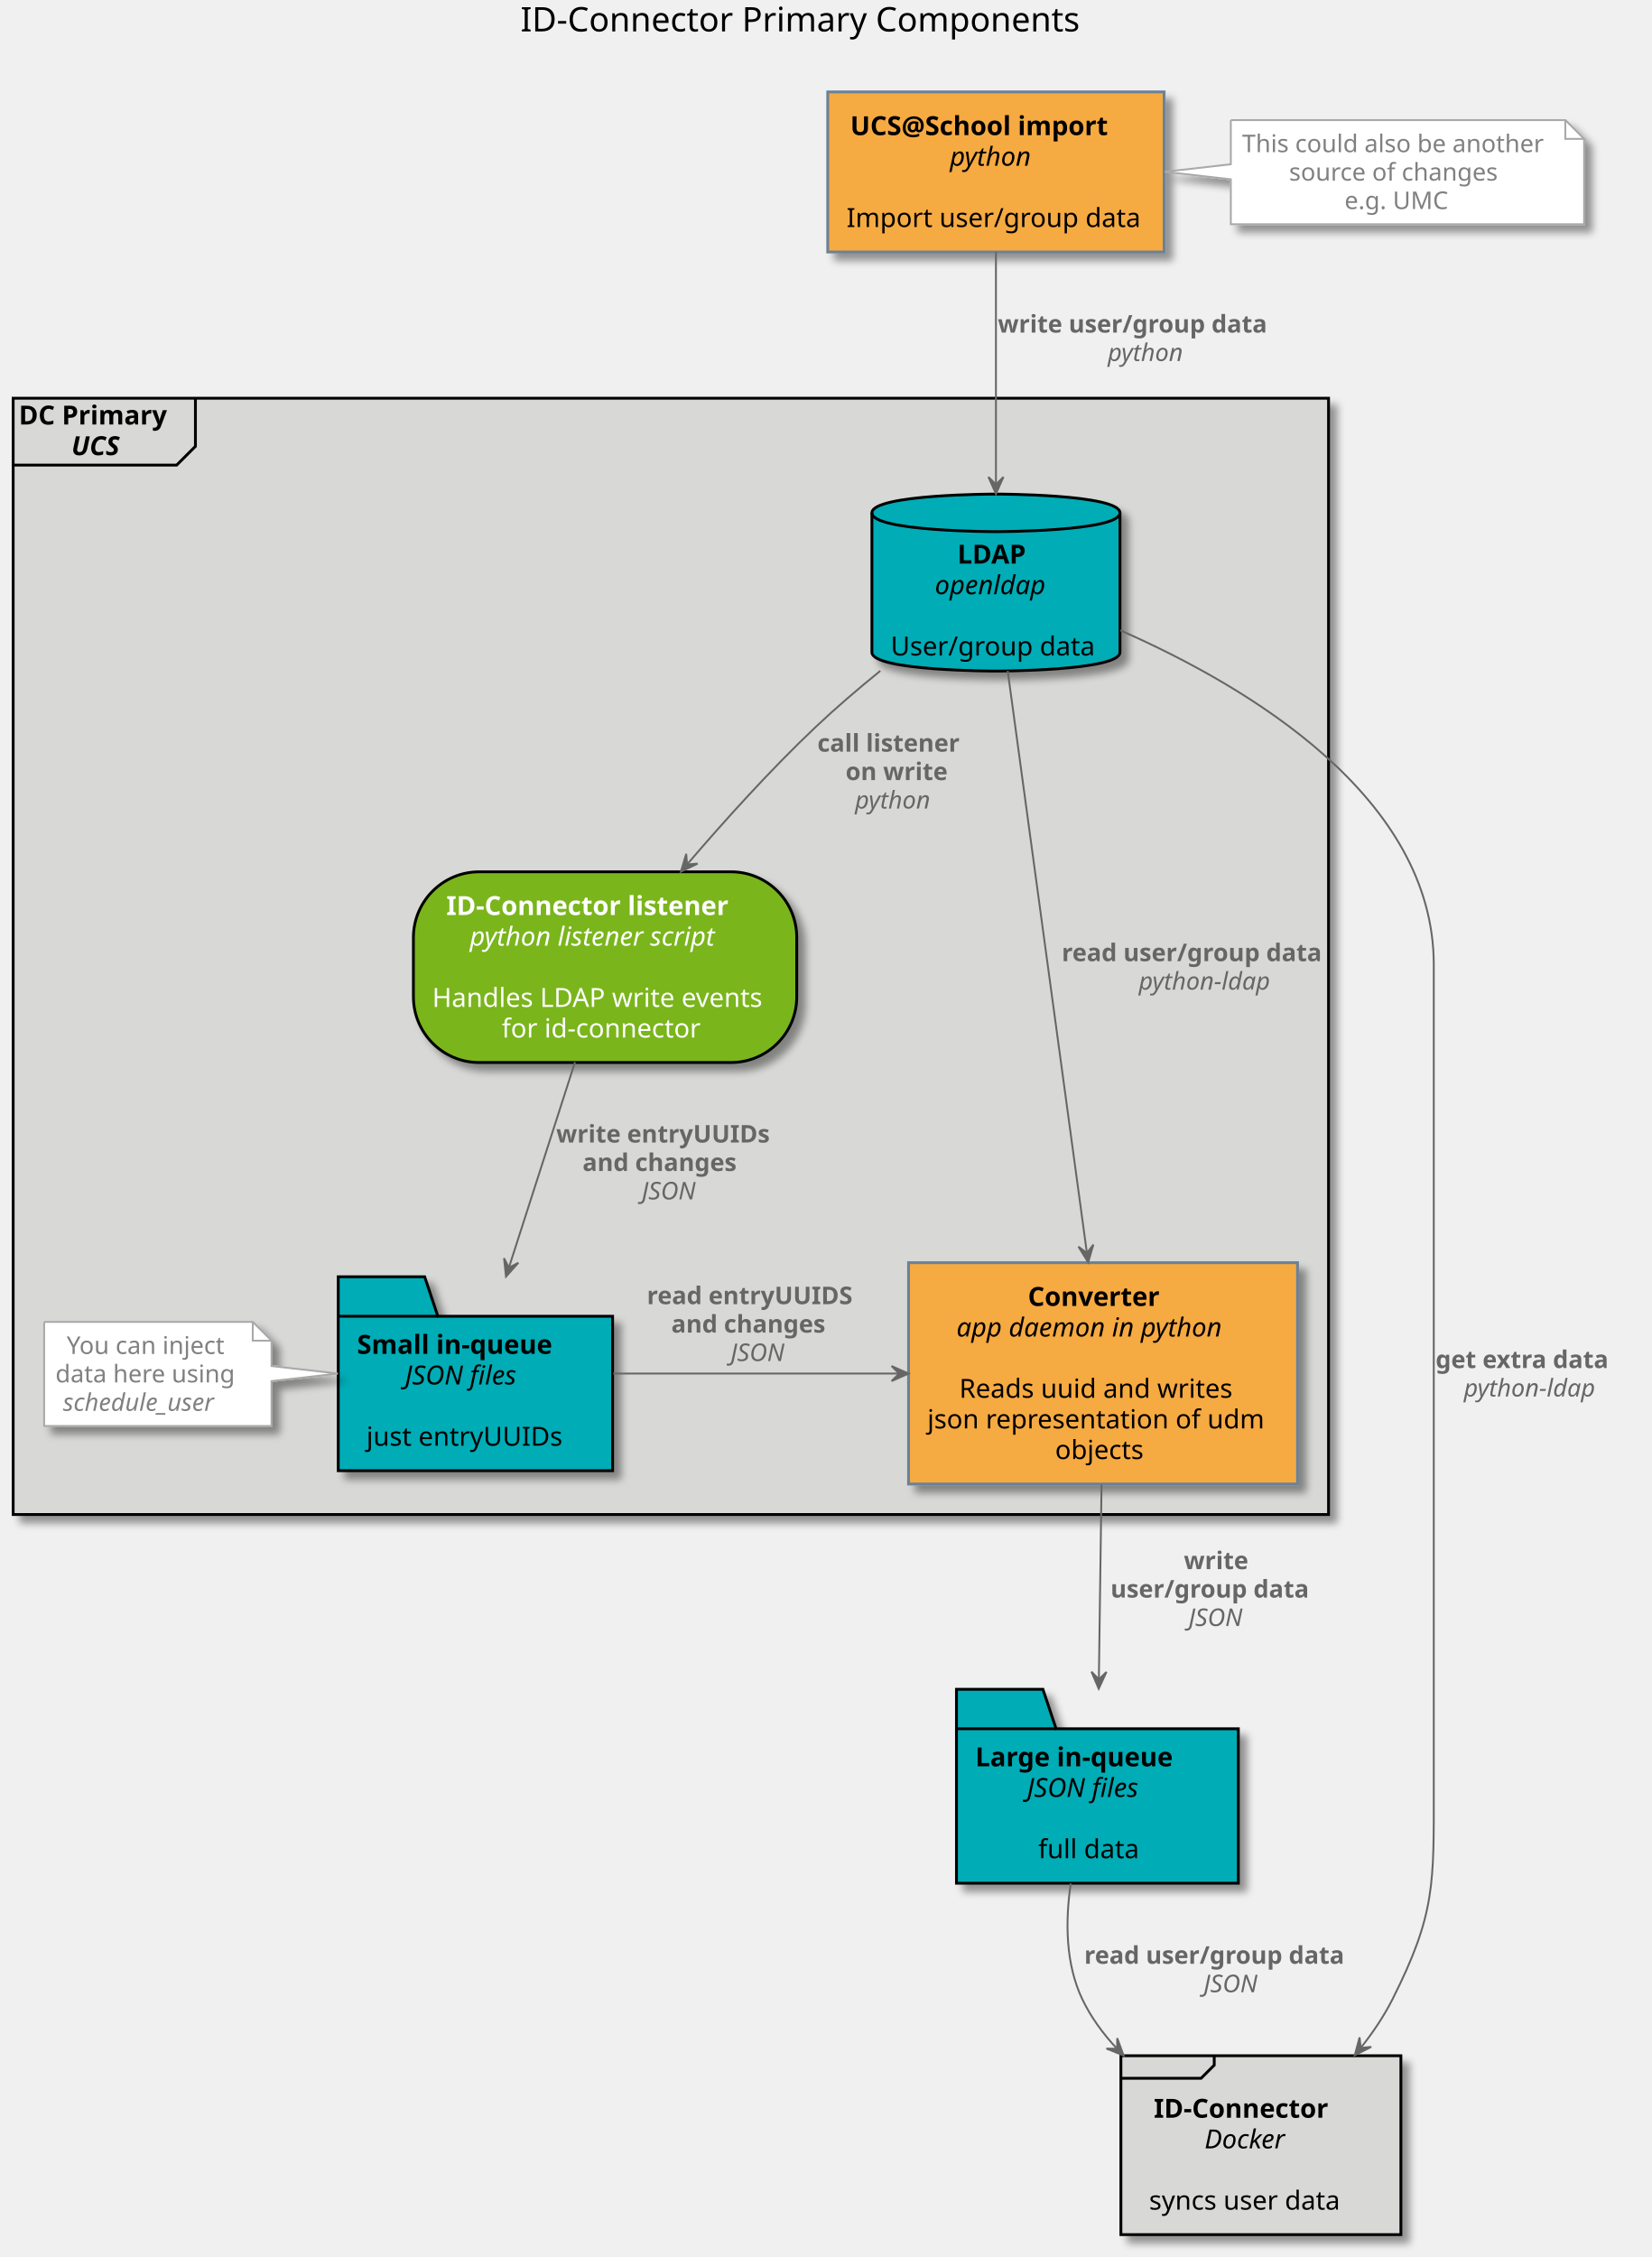
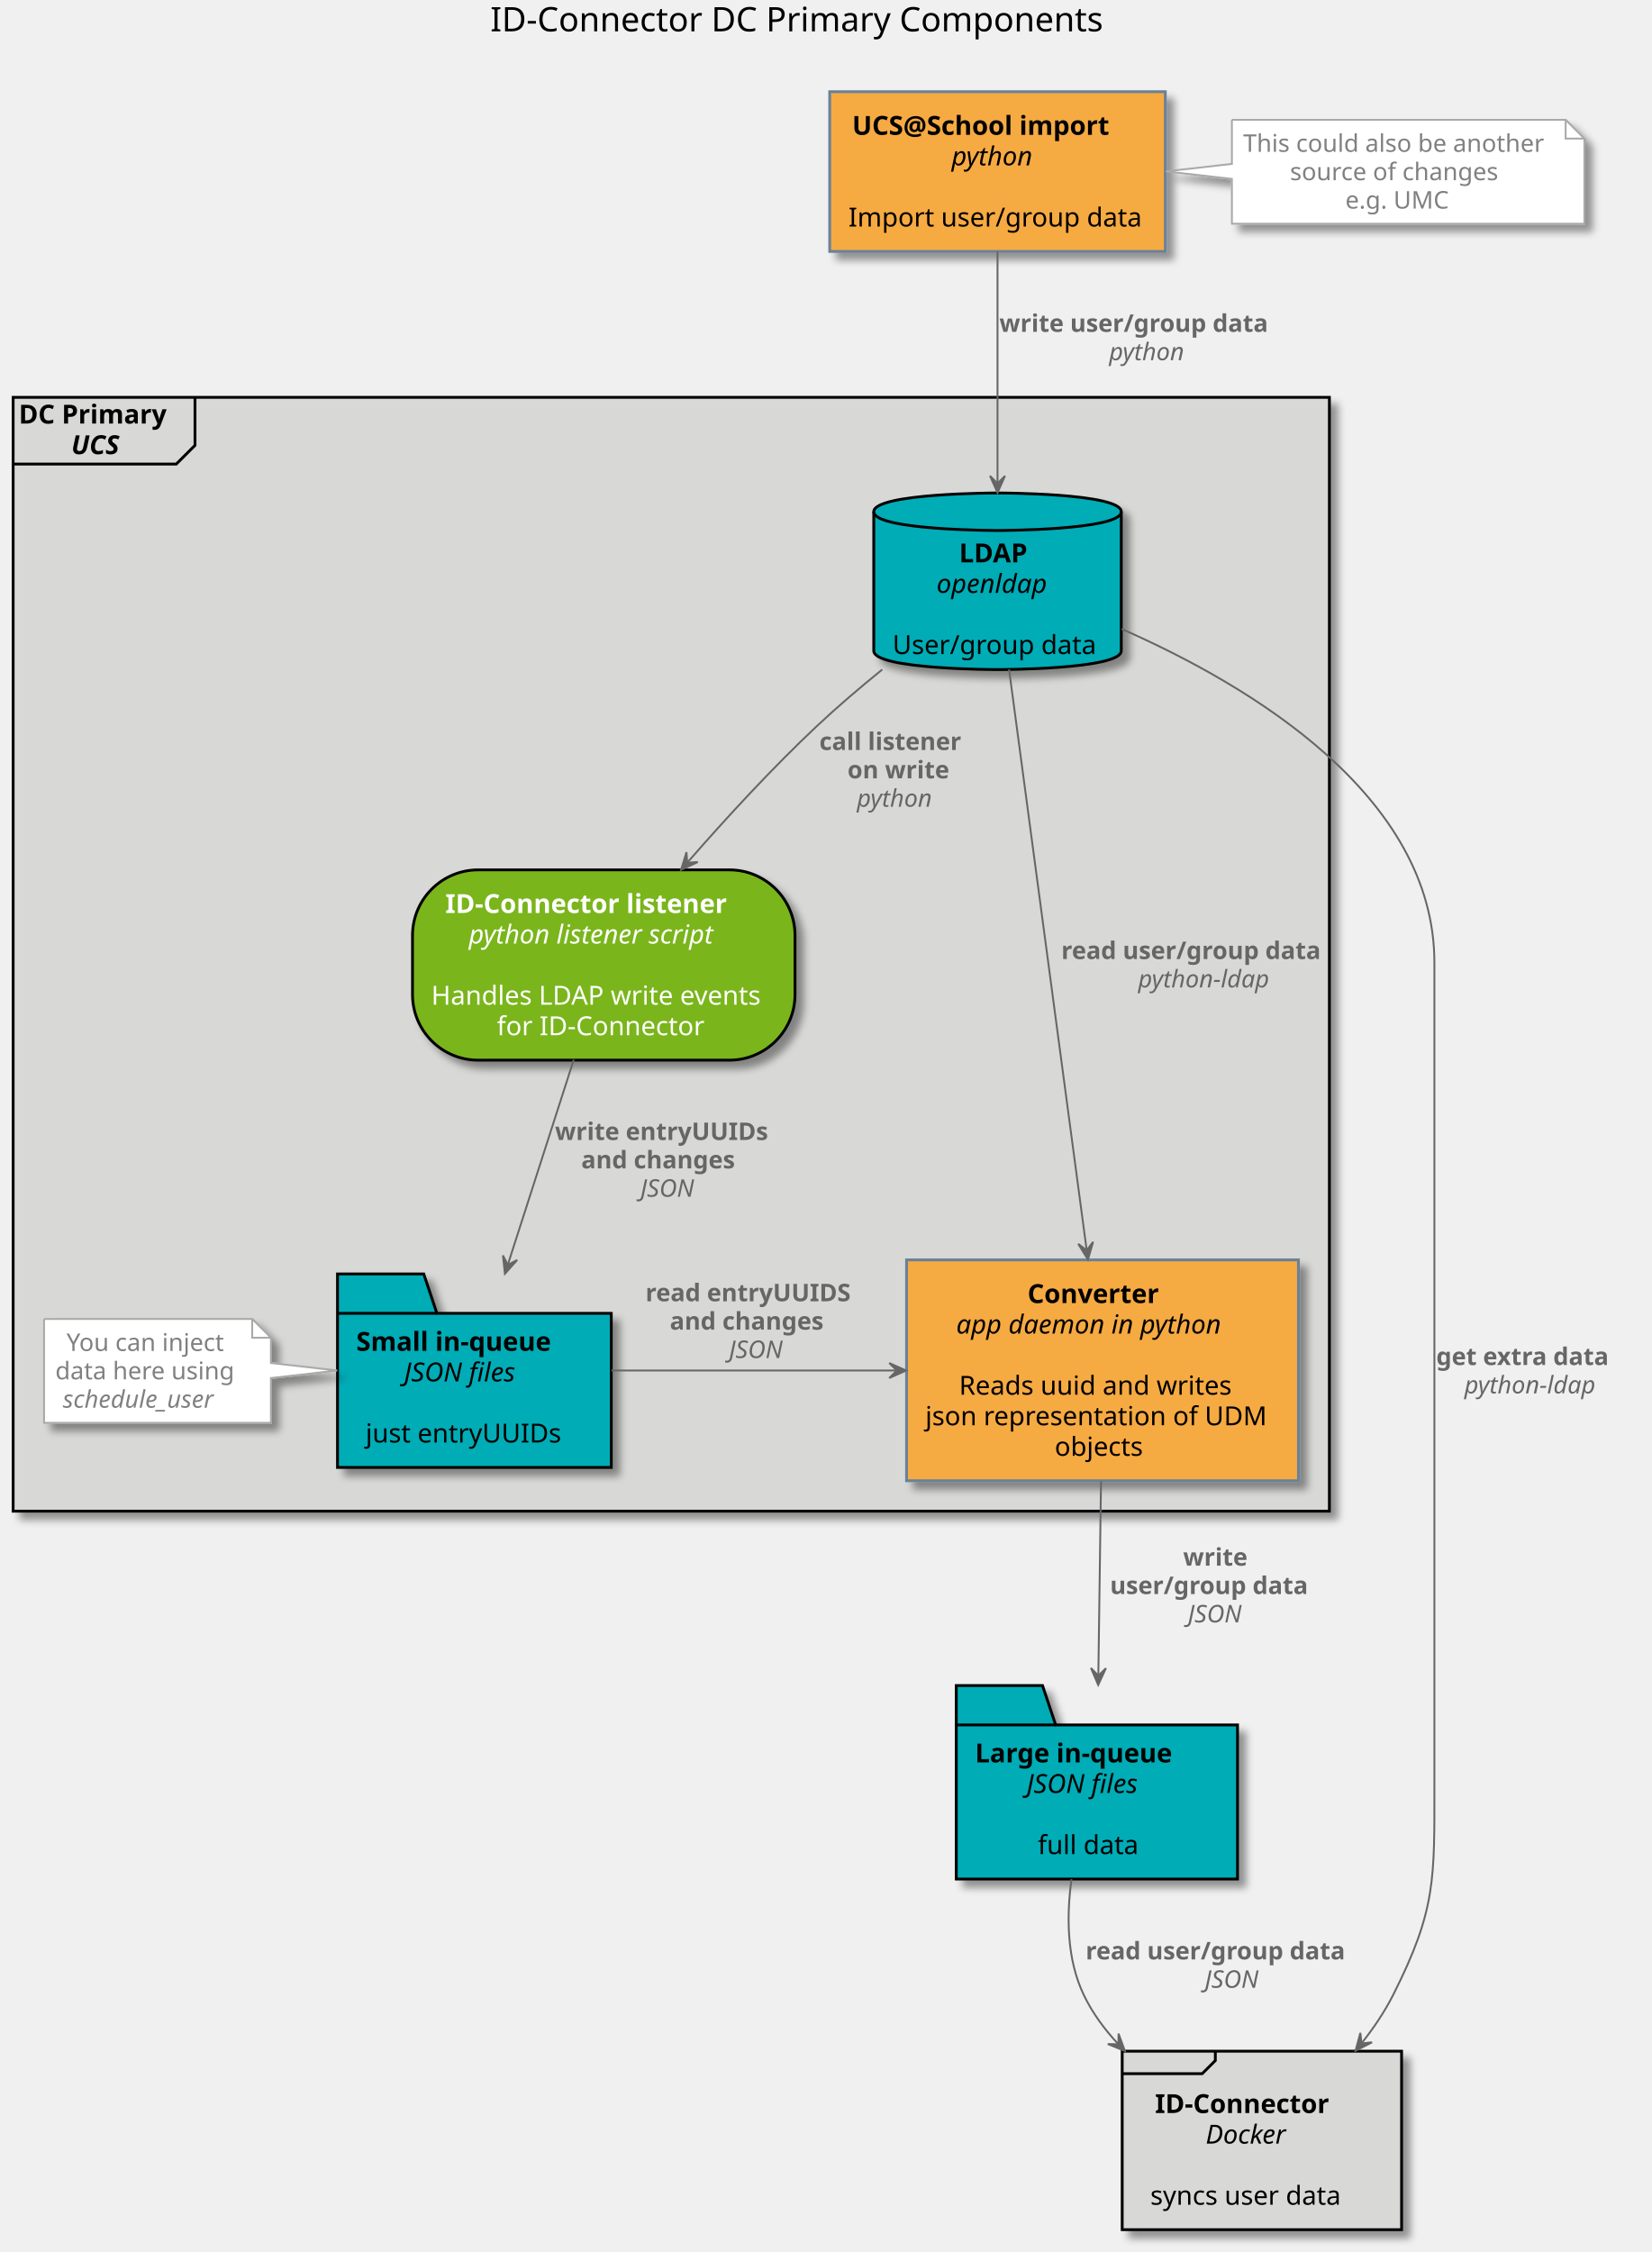
- <svg xmlns="http://www.w3.org/2000/svg" contentScriptType="application/ecmascript" contentStyleType="text/css" height="1201px" preserveAspectRatio="none" style="width:879px;height:1201px;background:#FFFFFF;" version="1.1" viewBox="0 0 879 1201" width="879px" zoomAndPan="magnify">
+ <svg xmlns="http://www.w3.org/2000/svg" contentScriptType="application/ecmascript" contentStyleType="text/css" height="1201px" preserveAspectRatio="none" style="width:881px;height:1201px;background:#FFFFFF;" version="1.1" viewBox="0 0 881 1201" width="881px" zoomAndPan="magnify">
  <defs>
-     <filter height="300%" id="fjlhahhkn5h9q" width="300%" x="-1" y="-1">
+     <filter height="300%" id="fp2p107ya4xex" width="300%" x="-1" y="-1">
      <feGaussianBlur result="blurOut" stdDeviation="2.0" />
      <feColorMatrix in="blurOut" result="blurOut2" type="matrix" values="0 0 0 0 0 0 0 0 0 0 0 0 0 0 0 0 0 0 .4 0" />
      <feOffset dx="4.0" dy="4.0" in="blurOut2" result="blurOut3" />
      <feBlend in="SourceGraphic" in2="blurOut3" mode="normal" />
    </filter>
  </defs>
  <g>
-     <text fill="#000000" font-family="sans-serif" font-size="18" lengthAdjust="spacing" textLength="312" x="277" y="16.708">ID-Connector Primary Components</text>
-     <text fill="#000000" font-family="sans-serif" font-size="18" lengthAdjust="spacing" textLength="0" x="436" y="37.661" />
-     <rect fill="#D8D8D6" filter="url(#fjlhahhkn5h9q)" height="594" style="stroke:#000000;stroke-width:1.5;" width="700" x="7" y="211.906" />
+     <text fill="#000000" font-family="sans-serif" font-size="18" lengthAdjust="spacing" textLength="345" x="261.5" y="16.708">ID-Connector DC Primary Components</text>
+     <text fill="#000000" font-family="sans-serif" font-size="18" lengthAdjust="spacing" textLength="0" x="437" y="37.661" />
+     <rect fill="#D8D8D6" filter="url(#fp2p107ya4xex)" height="594" style="stroke:#000000;stroke-width:1.5;" width="702" x="7" y="211.906" />
    <path d="M104,211.906 L104,237.5 L94,247.5 L7,247.5 " fill="none" style="stroke:#000000;stroke-width:1.5;" />
    <text fill="#000000" font-family="sans-serif" font-size="14" font-weight="bold" lengthAdjust="spacing" textLength="87" x="10" y="225.901">DC Primary</text>
    <text fill="#000000" font-family="sans-serif" font-size="14" font-style="italic" font-weight="bold" lengthAdjust="spacing" textLength="31" x="38" y="242.198">UCS</text>
-     <path d="M464,272.906 C464,262.906 530,262.906 530,262.906 C530,262.906 596,262.906 596,272.906 L596,347.094 C596,357.094 530,357.094 530,357.094 C530,357.094 464,357.094 464,347.094 L464,272.906 " fill="#00ACB6" filter="url(#fjlhahhkn5h9q)" style="stroke:#000000;stroke-width:1.5;" />
-     <path d="M464,272.906 C464,282.906 530,282.906 530,282.906 C530,282.906 596,282.906 596,272.906 " fill="none" style="stroke:#000000;stroke-width:1.5;" />
-     <text fill="#000000" font-family="sans-serif" font-size="14" font-weight="bold" lengthAdjust="spacing" textLength="41" x="509.5" y="299.901">LDAP</text>
-     <text fill="#000000" font-family="sans-serif" font-size="14" font-style="italic" lengthAdjust="spacing" textLength="65" x="497.5" y="316.198">openldap</text>
-     <text fill="#000000" font-family="sans-serif" font-size="14" lengthAdjust="spacing" textLength="0" x="532" y="332.495" />
-     <text fill="#000000" font-family="sans-serif" font-size="14" lengthAdjust="spacing" textLength="112" x="474" y="348.792">User/group data</text>
-     <rect fill="#7AB51D" filter="url(#fjlhahhkn5h9q)" height="101.484" rx="35" ry="35" style="stroke:#000000;stroke-width:1.5;" width="204" x="220" y="463.906" />
+     <path d="M466,272.906 C466,262.906 532,262.906 532,262.906 C532,262.906 598,262.906 598,272.906 L598,347.094 C598,357.094 532,357.094 532,357.094 C532,357.094 466,357.094 466,347.094 L466,272.906 " fill="#00ACB6" filter="url(#fp2p107ya4xex)" style="stroke:#000000;stroke-width:1.5;" />
+     <path d="M466,272.906 C466,282.906 532,282.906 532,282.906 C532,282.906 598,282.906 598,272.906 " fill="none" style="stroke:#000000;stroke-width:1.5;" />
+     <text fill="#000000" font-family="sans-serif" font-size="14" font-weight="bold" lengthAdjust="spacing" textLength="41" x="511.5" y="299.901">LDAP</text>
+     <text fill="#000000" font-family="sans-serif" font-size="14" font-style="italic" lengthAdjust="spacing" textLength="65" x="499.5" y="316.198">openldap</text>
+     <text fill="#000000" font-family="sans-serif" font-size="14" lengthAdjust="spacing" textLength="0" x="534" y="332.495" />
+     <text fill="#000000" font-family="sans-serif" font-size="14" lengthAdjust="spacing" textLength="112" x="476" y="348.792">User/group data</text>
+     <rect fill="#7AB51D" filter="url(#fp2p107ya4xex)" height="101.484" rx="35" ry="35" style="stroke:#000000;stroke-width:1.5;" width="204" x="220" y="463.906" />
    <text fill="#FFFFFF" font-family="sans-serif" font-size="14" font-weight="bold" lengthAdjust="spacing" textLength="169" x="237.5" y="486.901">ID-Connector listener</text>
    <text fill="#FFFFFF" font-family="sans-serif" font-size="14" font-style="italic" lengthAdjust="spacing" textLength="144" x="250" y="503.198">python listener script</text>
    <text fill="#FFFFFF" font-family="sans-serif" font-size="14" lengthAdjust="spacing" textLength="0" x="324" y="519.495" />
    <text fill="#FFFFFF" font-family="sans-serif" font-size="14" lengthAdjust="spacing" textLength="184" x="230" y="535.792">Handles LDAP write events</text>
-     <text fill="#FFFFFF" font-family="sans-serif" font-size="14" lengthAdjust="spacing" textLength="110" x="267" y="552.089">for id-connector</text>
-     <rect fill="#F6AA42" filter="url(#fjlhahhkn5h9q)" height="117.781" style="stroke:#6A8198;stroke-width:1.5;" width="207" x="483.5" y="671.906" />
-     <text fill="#000000" font-family="sans-serif" font-size="14" font-weight="bold" lengthAdjust="spacing" textLength="80" x="547" y="694.901">Converter</text>
-     <text fill="#000000" font-family="sans-serif" font-size="14" font-style="italic" lengthAdjust="spacing" textLength="156" x="509" y="711.198">app daemon in python</text>
-     <text fill="#000000" font-family="sans-serif" font-size="14" lengthAdjust="spacing" textLength="0" x="589" y="727.495" />
-     <text fill="#000000" font-family="sans-serif" font-size="14" lengthAdjust="spacing" textLength="153" x="510.5" y="743.792">Reads uuid and writes</text>
-     <text fill="#000000" font-family="sans-serif" font-size="14" lengthAdjust="spacing" textLength="187" x="493.5" y="760.089">json representation of udm</text>
-     <text fill="#000000" font-family="sans-serif" font-size="14" lengthAdjust="spacing" textLength="51" x="561.5" y="776.386">objects</text>
-     <polygon fill="#00ACB6" filter="url(#fjlhahhkn5h9q)" points="180,679.406,226,679.406,233,700.406,326,700.406,326,782.594,180,782.594,180,679.406" style="stroke:#000000;stroke-width:1.5;" />
+     <text fill="#FFFFFF" font-family="sans-serif" font-size="14" lengthAdjust="spacing" textLength="114" x="265" y="552.089">for ID-Connector</text>
+     <rect fill="#F6AA42" filter="url(#fp2p107ya4xex)" height="117.781" style="stroke:#6A8198;stroke-width:1.5;" width="209" x="483.5" y="671.906" />
+     <text fill="#000000" font-family="sans-serif" font-size="14" font-weight="bold" lengthAdjust="spacing" textLength="80" x="548" y="694.901">Converter</text>
+     <text fill="#000000" font-family="sans-serif" font-size="14" font-style="italic" lengthAdjust="spacing" textLength="156" x="510" y="711.198">app daemon in python</text>
+     <text fill="#000000" font-family="sans-serif" font-size="14" lengthAdjust="spacing" textLength="0" x="590" y="727.495" />
+     <text fill="#000000" font-family="sans-serif" font-size="14" lengthAdjust="spacing" textLength="153" x="511.5" y="743.792">Reads uuid and writes</text>
+     <text fill="#000000" font-family="sans-serif" font-size="14" lengthAdjust="spacing" textLength="189" x="493.5" y="760.089">json representation of UDM</text>
+     <text fill="#000000" font-family="sans-serif" font-size="14" lengthAdjust="spacing" textLength="51" x="562.5" y="776.386">objects</text>
+     <polygon fill="#00ACB6" filter="url(#fp2p107ya4xex)" points="180,679.406,226,679.406,233,700.406,326,700.406,326,782.594,180,782.594,180,679.406" style="stroke:#000000;stroke-width:1.5;" />
    <line style="stroke:#000000;stroke-width:1.5;" x1="180" x2="233" y1="700.406" y2="700.406" />
    <text fill="#000000" font-family="sans-serif" font-size="14" font-weight="bold" lengthAdjust="spacing" textLength="116" x="190" y="720.401">Small in-queue</text>
    <text fill="#000000" font-family="sans-serif" font-size="14" font-style="italic" lengthAdjust="spacing" textLength="65" x="215.5" y="736.698">JSON files</text>
    <text fill="#000000" font-family="sans-serif" font-size="14" lengthAdjust="spacing" textLength="0" x="250" y="752.995" />
    <text fill="#000000" font-family="sans-serif" font-size="14" lengthAdjust="spacing" textLength="106" x="195" y="769.292">just entryUUIDs</text>
-     <path d="M23.5,703.406 L23.5,758.805 A0,0 0 0 0 23.5,758.805 L144.5,758.805 A0,0 0 0 0 144.5,758.805 L144.5,734.906 L179.84,730.906 L144.5,726.906 L144.5,713.406 L134.5,703.406 L23.5,703.406 A0,0 0 0 0 23.5,703.406 " fill="#FFFFFF" filter="url(#fjlhahhkn5h9q)" style="stroke:#A9A9A9;stroke-width:1.0;" />
+     <path d="M23.5,703.406 L23.5,758.805 A0,0 0 0 0 23.5,758.805 L144.5,758.805 A0,0 0 0 0 144.5,758.805 L144.5,734.906 L179.84,730.906 L144.5,726.906 L144.5,713.406 L134.5,703.406 L23.5,703.406 A0,0 0 0 0 23.5,703.406 " fill="#FFFFFF" filter="url(#fp2p107ya4xex)" style="stroke:#A9A9A9;stroke-width:1.0;" />
    <path d="M134.5,703.406 L134.5,713.406 L144.5,713.406 L134.5,703.406 " fill="#FFFFFF" style="stroke:#A9A9A9;stroke-width:1.0;" />
    <text fill="#808080" font-family="sans-serif" font-size="13" lengthAdjust="spacing" textLength="88" x="35.5" y="720.473">You can inject</text>
    <text fill="#808080" font-family="sans-serif" font-size="13" lengthAdjust="spacing" textLength="100" x="29.5" y="735.606">data here using</text>
    <text fill="#808080" font-family="sans-serif" font-size="13" font-style="italic" lengthAdjust="spacing" textLength="92" x="33.5" y="750.739">schedule_user</text>
-     <rect fill="#F6AA42" filter="url(#fjlhahhkn5h9q)" height="85.188" style="stroke:#6A8198;stroke-width:1.5;" width="179" x="440.5" y="48.906" />
-     <text fill="#000000" font-family="sans-serif" font-size="14" font-weight="bold" lengthAdjust="spacing" textLength="155" x="452.5" y="71.901">UCS@School import</text>
-     <text fill="#000000" font-family="sans-serif" font-size="14" font-style="italic" lengthAdjust="spacing" textLength="49" x="505.5" y="88.198">python</text>
-     <text fill="#000000" font-family="sans-serif" font-size="14" lengthAdjust="spacing" textLength="0" x="532" y="104.495" />
-     <text fill="#000000" font-family="sans-serif" font-size="14" lengthAdjust="spacing" textLength="159" x="450.5" y="120.792">Import user/group data</text>
-     <path d="M655,63.906 L655,87.406 L619.82,91.406 L655,95.406 L655,119.305 A0,0 0 0 0 655,119.305 L843,119.305 A0,0 0 0 0 843,119.305 L843,73.906 L833,63.906 L655,63.906 A0,0 0 0 0 655,63.906 " fill="#FFFFFF" filter="url(#fjlhahhkn5h9q)" style="stroke:#A9A9A9;stroke-width:1.0;" />
-     <path d="M833,63.906 L833,73.906 L843,73.906 L833,63.906 " fill="#FFFFFF" style="stroke:#A9A9A9;stroke-width:1.0;" />
-     <text fill="#808080" font-family="sans-serif" font-size="13" lengthAdjust="spacing" textLength="167" x="661" y="80.973">This could also be another</text>
-     <text fill="#808080" font-family="sans-serif" font-size="13" lengthAdjust="spacing" textLength="117" x="686" y="96.106">source of changes</text>
-     <text fill="#808080" font-family="sans-serif" font-size="13" lengthAdjust="spacing" textLength="58" x="715.5" y="111.239">e.g. UMC</text>
-     <polygon fill="#00ACB6" filter="url(#fjlhahhkn5h9q)" points="509,898.906,555,898.906,562,919.906,659,919.906,659,1002.094,509,1002.094,509,898.906" style="stroke:#000000;stroke-width:1.5;" />
-     <line style="stroke:#000000;stroke-width:1.5;" x1="509" x2="562" y1="919.906" y2="919.906" />
-     <text fill="#000000" font-family="sans-serif" font-size="14" font-weight="bold" lengthAdjust="spacing" textLength="120" x="519" y="939.901">Large in-queue</text>
-     <text fill="#000000" font-family="sans-serif" font-size="14" font-style="italic" lengthAdjust="spacing" textLength="65" x="546.5" y="956.198">JSON files</text>
-     <text fill="#000000" font-family="sans-serif" font-size="14" lengthAdjust="spacing" textLength="0" x="581" y="972.495" />
-     <text fill="#000000" font-family="sans-serif" font-size="14" lengthAdjust="spacing" textLength="53" x="552.5" y="988.792">full data</text>
-     <rect fill="#D8D8D6" filter="url(#fjlhahhkn5h9q)" height="95.188" style="stroke:#000000;stroke-width:1.5;" width="149" x="596.5" y="1093.906" />
-     <path d="M646.167,1093.906 L646.167,1098.906 L639.167,1105.906 L596.5,1105.906 " fill="none" style="stroke:#000000;stroke-width:1.5;" />
-     <text fill="#000000" font-family="sans-serif" font-size="14" font-weight="bold" lengthAdjust="spacing" textLength="104" x="614" y="1126.901">ID-Connector</text>
-     <text fill="#000000" font-family="sans-serif" font-size="14" font-style="italic" lengthAdjust="spacing" textLength="50" x="641" y="1143.198">Docker</text>
-     <text fill="#000000" font-family="sans-serif" font-size="14" lengthAdjust="spacing" textLength="0" x="668" y="1159.495" />
-     <text fill="#000000" font-family="sans-serif" font-size="14" lengthAdjust="spacing" textLength="109" x="611.5" y="1175.792">syncs user data</text>
-     <path d="M530,134.146 C530,169.286 530,219.676 530,257.336 " fill="none" id="importer-to-ldap" style="stroke:#666666;stroke-width:1.0;" />
-     <polygon fill="#666666" points="530,262.796,534,253.796,530,257.796,526,253.796,530,262.796" style="stroke:#666666;stroke-width:1.0;" />
-     <text fill="#666666" font-family="sans-serif" font-size="13" font-weight="bold" lengthAdjust="spacing" textLength="162" x="531" y="176.973">write user/group data</text>
-     <text fill="#666666" font-family="sans-serif" font-size="13" font-style="italic" lengthAdjust="spacing" textLength="45" x="589.5" y="192.106">python</text>
-     <path d="M468.47,356.976 C456.71,366.506 444.73,376.746 434,386.906 C410.14,409.496 385.71,436.536 365.79,459.806 " fill="none" id="ldap-to-listener" style="stroke:#666666;stroke-width:1.0;" />
-     <polygon fill="#666666" points="362.37,463.806,371.255,459.557,365.616,460.003,365.17,454.364,362.37,463.806" style="stroke:#666666;stroke-width:1.0;" />
-     <text fill="#666666" font-family="sans-serif" font-size="13" font-weight="bold" lengthAdjust="spacing" textLength="85" x="435" y="399.973">call listener</text>
-     <text fill="#666666" font-family="sans-serif" font-size="13" font-weight="bold" lengthAdjust="spacing" textLength="60" x="450" y="415.106">on write</text>
-     <text fill="#666666" font-family="sans-serif" font-size="13" font-style="italic" lengthAdjust="spacing" textLength="45" x="455" y="430.239">python</text>
+     <rect fill="#F6AA42" filter="url(#fp2p107ya4xex)" height="85.188" style="stroke:#6A8198;stroke-width:1.5;" width="179" x="442.5" y="48.906" />
+     <text fill="#000000" font-family="sans-serif" font-size="14" font-weight="bold" lengthAdjust="spacing" textLength="155" x="454.5" y="71.901">UCS@School import</text>
+     <text fill="#000000" font-family="sans-serif" font-size="14" font-style="italic" lengthAdjust="spacing" textLength="49" x="507.5" y="88.198">python</text>
+     <text fill="#000000" font-family="sans-serif" font-size="14" lengthAdjust="spacing" textLength="0" x="534" y="104.495" />
+     <text fill="#000000" font-family="sans-serif" font-size="14" lengthAdjust="spacing" textLength="159" x="452.5" y="120.792">Import user/group data</text>
+     <path d="M657,63.906 L657,87.406 L621.82,91.406 L657,95.406 L657,119.305 A0,0 0 0 0 657,119.305 L845,119.305 A0,0 0 0 0 845,119.305 L845,73.906 L835,63.906 L657,63.906 A0,0 0 0 0 657,63.906 " fill="#FFFFFF" filter="url(#fp2p107ya4xex)" style="stroke:#A9A9A9;stroke-width:1.0;" />
+     <path d="M835,63.906 L835,73.906 L845,73.906 L835,63.906 " fill="#FFFFFF" style="stroke:#A9A9A9;stroke-width:1.0;" />
+     <text fill="#808080" font-family="sans-serif" font-size="13" lengthAdjust="spacing" textLength="167" x="663" y="80.973">This could also be another</text>
+     <text fill="#808080" font-family="sans-serif" font-size="13" lengthAdjust="spacing" textLength="117" x="688" y="96.106">source of changes</text>
+     <text fill="#808080" font-family="sans-serif" font-size="13" lengthAdjust="spacing" textLength="58" x="717.5" y="111.239">e.g. UMC</text>
+     <polygon fill="#00ACB6" filter="url(#fp2p107ya4xex)" points="510,898.906,556,898.906,563,919.906,660,919.906,660,1002.094,510,1002.094,510,898.906" style="stroke:#000000;stroke-width:1.5;" />
+     <line style="stroke:#000000;stroke-width:1.5;" x1="510" x2="563" y1="919.906" y2="919.906" />
+     <text fill="#000000" font-family="sans-serif" font-size="14" font-weight="bold" lengthAdjust="spacing" textLength="120" x="520" y="939.901">Large in-queue</text>
+     <text fill="#000000" font-family="sans-serif" font-size="14" font-style="italic" lengthAdjust="spacing" textLength="65" x="547.5" y="956.198">JSON files</text>
+     <text fill="#000000" font-family="sans-serif" font-size="14" lengthAdjust="spacing" textLength="0" x="582" y="972.495" />
+     <text fill="#000000" font-family="sans-serif" font-size="14" lengthAdjust="spacing" textLength="53" x="553.5" y="988.792">full data</text>
+     <rect fill="#D8D8D6" filter="url(#fp2p107ya4xex)" height="95.188" style="stroke:#000000;stroke-width:1.5;" width="149" x="598.5" y="1093.906" />
+     <path d="M648.167,1093.906 L648.167,1098.906 L641.167,1105.906 L598.5,1105.906 " fill="none" style="stroke:#000000;stroke-width:1.5;" />
+     <text fill="#000000" font-family="sans-serif" font-size="14" font-weight="bold" lengthAdjust="spacing" textLength="104" x="616" y="1126.901">ID-Connector</text>
+     <text fill="#000000" font-family="sans-serif" font-size="14" font-style="italic" lengthAdjust="spacing" textLength="50" x="643" y="1143.198">Docker</text>
+     <text fill="#000000" font-family="sans-serif" font-size="14" lengthAdjust="spacing" textLength="0" x="670" y="1159.495" />
+     <text fill="#000000" font-family="sans-serif" font-size="14" lengthAdjust="spacing" textLength="109" x="613.5" y="1175.792">syncs user data</text>
+     <path d="M532,134.146 C532,169.286 532,219.676 532,257.336 " fill="none" id="importer-to-ldap" style="stroke:#666666;stroke-width:1.0;" />
+     <polygon fill="#666666" points="532,262.796,536,253.796,532,257.796,528,253.796,532,262.796" style="stroke:#666666;stroke-width:1.0;" />
+     <text fill="#666666" font-family="sans-serif" font-size="13" font-weight="bold" lengthAdjust="spacing" textLength="162" x="533" y="176.973">write user/group data</text>
+     <text fill="#666666" font-family="sans-serif" font-size="13" font-style="italic" lengthAdjust="spacing" textLength="45" x="591.5" y="192.106">python</text>
+     <path d="M470.54,357.046 C458.77,366.576 446.77,376.796 436,386.906 C411.85,409.566 387,436.616 366.7,459.876 " fill="none" id="ldap-to-listener" style="stroke:#666666;stroke-width:1.0;" />
+     <polygon fill="#666666" points="363.22,463.876,372.148,459.718,366.504,460.106,366.116,454.463,363.22,463.876" style="stroke:#666666;stroke-width:1.0;" />
+     <text fill="#666666" font-family="sans-serif" font-size="13" font-weight="bold" lengthAdjust="spacing" textLength="85" x="437" y="399.973">call listener</text>
+     <text fill="#666666" font-family="sans-serif" font-size="13" font-weight="bold" lengthAdjust="spacing" textLength="60" x="452" y="415.106">on write</text>
+     <text fill="#666666" font-family="sans-serif" font-size="13" font-style="italic" lengthAdjust="spacing" textLength="45" x="457" y="430.239">python</text>
    <path d="M306,565.156 C295.49,597.826 281.72,640.616 270.86,674.396 " fill="none" id="listener-to-small_queue" style="stroke:#666666;stroke-width:1.0;" />
    <polygon fill="#666666" points="269.28,679.306,275.841,671.961,270.81,674.546,268.225,669.514,269.28,679.306" style="stroke:#666666;stroke-width:1.0;" />
    <text fill="#666666" font-family="sans-serif" font-size="13" font-weight="bold" lengthAdjust="spacing" textLength="123" x="296" y="607.973">write entryUUIDs</text>
    <text fill="#666666" font-family="sans-serif" font-size="13" font-weight="bold" lengthAdjust="spacing" textLength="95" x="310" y="623.106">and changes</text>
    <text fill="#666666" font-family="sans-serif" font-size="13" font-style="italic" lengthAdjust="spacing" textLength="32" x="341.5" y="638.239">JSON</text>
-     <path d="M326.3,730.906 C370.85,730.906 428.57,730.906 478.36,730.906 " fill="none" id="small_queue-to-converter" style="stroke:#666666;stroke-width:1.0;" />
-     <polygon fill="#666666" points="483.47,730.906,474.47,726.906,478.47,730.906,474.47,734.906,483.47,730.906" style="stroke:#666666;stroke-width:1.0;" />
+     <path d="M326.1,730.906 C370.59,730.906 428.26,730.906 478.16,730.906 " fill="none" id="small_queue-to-converter" style="stroke:#666666;stroke-width:1.0;" />
+     <polygon fill="#666666" points="483.27,730.906,474.27,726.906,478.27,730.906,474.27,734.906,483.27,730.906" style="stroke:#666666;stroke-width:1.0;" />
    <text fill="#666666" font-family="sans-serif" font-size="13" font-weight="bold" lengthAdjust="spacing" textLength="121" x="344.25" y="693.973">read entryUUIDS</text>
    <text fill="#666666" font-family="sans-serif" font-size="13" font-weight="bold" lengthAdjust="spacing" textLength="95" x="357.25" y="709.106">and changes</text>
    <text fill="#666666" font-family="sans-serif" font-size="13" font-style="italic" lengthAdjust="spacing" textLength="32" x="388.75" y="724.239">JSON</text>
-     <path d="M586.2,789.906 C585.76,822.036 585.21,861.796 584.77,893.576 " fill="none" id="converter-to-large_queue" style="stroke:#666666;stroke-width:1.0;" />
-     <polygon fill="#666666" points="584.7,898.606,588.828,889.664,584.771,893.607,580.829,889.55,584.7,898.606" style="stroke:#666666;stroke-width:1.0;" />
-     <text fill="#666666" font-family="sans-serif" font-size="13" font-weight="bold" lengthAdjust="spacing" textLength="37" x="630" y="834.973">write</text>
-     <text fill="#666666" font-family="sans-serif" font-size="13" font-weight="bold" lengthAdjust="spacing" textLength="120" x="591" y="850.106">user/group data</text>
-     <text fill="#666666" font-family="sans-serif" font-size="13" font-style="italic" lengthAdjust="spacing" textLength="32" x="632.5" y="865.239">JSON</text>
-     <path d="M569.83,1002.166 C566.87,1022.256 566.95,1045.006 576,1063.906 C580.56,1073.426 586.94,1082.136 594.27,1089.996 " fill="none" id="large_queue-to-id_connector" style="stroke:#666666;stroke-width:1.0;" />
-     <polygon fill="#666666" points="597.94,1093.786,594.553,1084.538,594.462,1090.194,588.806,1090.103,597.94,1093.786" style="stroke:#666666;stroke-width:1.0;" />
-     <text fill="#666666" font-family="sans-serif" font-size="13" font-weight="bold" lengthAdjust="spacing" textLength="159" x="577" y="1044.973">read user/group data</text>
-     <text fill="#666666" font-family="sans-serif" font-size="13" font-style="italic" lengthAdjust="spacing" textLength="32" x="640.5" y="1060.106">JSON</text>
-     <path d="M536.26,356.946 C546.5,432.186 566.83,581.636 578.41,666.736 " fill="none" id="ldap-to-converter" style="stroke:#666666;stroke-width:1.0;" />
-     <polygon fill="#666666" points="579.09,671.746,581.846,662.291,578.419,666.792,573.918,663.365,579.09,671.746" style="stroke:#666666;stroke-width:1.0;" />
-     <text fill="#666666" font-family="sans-serif" font-size="13" font-weight="bold" lengthAdjust="spacing" textLength="159" x="565" y="511.473">read user/group data</text>
-     <text fill="#666666" font-family="sans-serif" font-size="13" font-style="italic" lengthAdjust="spacing" textLength="77" x="606" y="526.606">python-ldap</text>
-     <path d="M724.15,1089.706 C730.59,1081.586 736.47,1072.886 741,1063.906 C763.94,1018.416 763,1002.356 763,951.406 C763,513.406 763,513.406 763,513.406 C763,424.436 665.03,365.706 596.15,335.406 " fill="none" id="id_connector-backto-ldap" style="stroke:#666666;stroke-width:1.0;" />
-     <polygon fill="#666666" points="720.95,1093.646,729.73,1089.184,724.103,1089.766,723.521,1084.139,720.95,1093.646" style="stroke:#666666;stroke-width:1.0;" />
-     <text fill="#666666" font-family="sans-serif" font-size="13" font-weight="bold" lengthAdjust="spacing" textLength="107" x="764" y="727.973">get extra data</text>
-     <text fill="#666666" font-family="sans-serif" font-size="13" font-style="italic" lengthAdjust="spacing" textLength="77" x="779" y="743.106">python-ldap</text>
+     <path d="M587.2,789.906 C586.76,822.036 586.21,861.796 585.77,893.576 " fill="none" id="converter-to-large_queue" style="stroke:#666666;stroke-width:1.0;" />
+     <polygon fill="#666666" points="585.7,898.606,589.828,889.664,585.771,893.607,581.829,889.55,585.7,898.606" style="stroke:#666666;stroke-width:1.0;" />
+     <text fill="#666666" font-family="sans-serif" font-size="13" font-weight="bold" lengthAdjust="spacing" textLength="37" x="631" y="834.973">write</text>
+     <text fill="#666666" font-family="sans-serif" font-size="13" font-weight="bold" lengthAdjust="spacing" textLength="120" x="592" y="850.106">user/group data</text>
+     <text fill="#666666" font-family="sans-serif" font-size="13" font-style="italic" lengthAdjust="spacing" textLength="32" x="633.5" y="865.239">JSON</text>
+     <path d="M571.46,1002.176 C568.7,1022.266 568.96,1045.016 578,1063.906 C582.56,1073.426 588.94,1082.136 596.27,1089.996 " fill="none" id="large_queue-to-id_connector" style="stroke:#666666;stroke-width:1.0;" />
+     <polygon fill="#666666" points="599.94,1093.786,596.553,1084.538,596.462,1090.194,590.806,1090.103,599.94,1093.786" style="stroke:#666666;stroke-width:1.0;" />
+     <text fill="#666666" font-family="sans-serif" font-size="13" font-weight="bold" lengthAdjust="spacing" textLength="159" x="579" y="1044.973">read user/group data</text>
+     <text fill="#666666" font-family="sans-serif" font-size="13" font-style="italic" lengthAdjust="spacing" textLength="32" x="642.5" y="1060.106">JSON</text>
+     <path d="M538.15,356.946 C548.21,432.186 568.18,581.636 579.56,666.736 " fill="none" id="ldap-to-converter" style="stroke:#666666;stroke-width:1.0;" />
+     <polygon fill="#666666" points="580.23,671.746,582.986,662.291,579.559,666.792,575.058,663.365,580.23,671.746" style="stroke:#666666;stroke-width:1.0;" />
+     <text fill="#666666" font-family="sans-serif" font-size="13" font-weight="bold" lengthAdjust="spacing" textLength="159" x="566" y="511.473">read user/group data</text>
+     <text fill="#666666" font-family="sans-serif" font-size="13" font-style="italic" lengthAdjust="spacing" textLength="77" x="607" y="526.606">python-ldap</text>
+     <path d="M726.15,1089.706 C732.59,1081.586 738.47,1072.886 743,1063.906 C765.94,1018.416 765,1002.356 765,951.406 C765,513.406 765,513.406 765,513.406 C765,424.436 667.03,365.706 598.15,335.406 " fill="none" id="id_connector-backto-ldap" style="stroke:#666666;stroke-width:1.0;" />
+     <polygon fill="#666666" points="722.95,1093.646,731.73,1089.184,726.103,1089.766,725.521,1084.139,722.95,1093.646" style="stroke:#666666;stroke-width:1.0;" />
+     <text fill="#666666" font-family="sans-serif" font-size="13" font-weight="bold" lengthAdjust="spacing" textLength="107" x="766" y="727.973">get extra data</text>
+     <text fill="#666666" font-family="sans-serif" font-size="13" font-style="italic" lengthAdjust="spacing" textLength="77" x="781" y="743.106">python-ldap</text>
  </g>
</svg>
